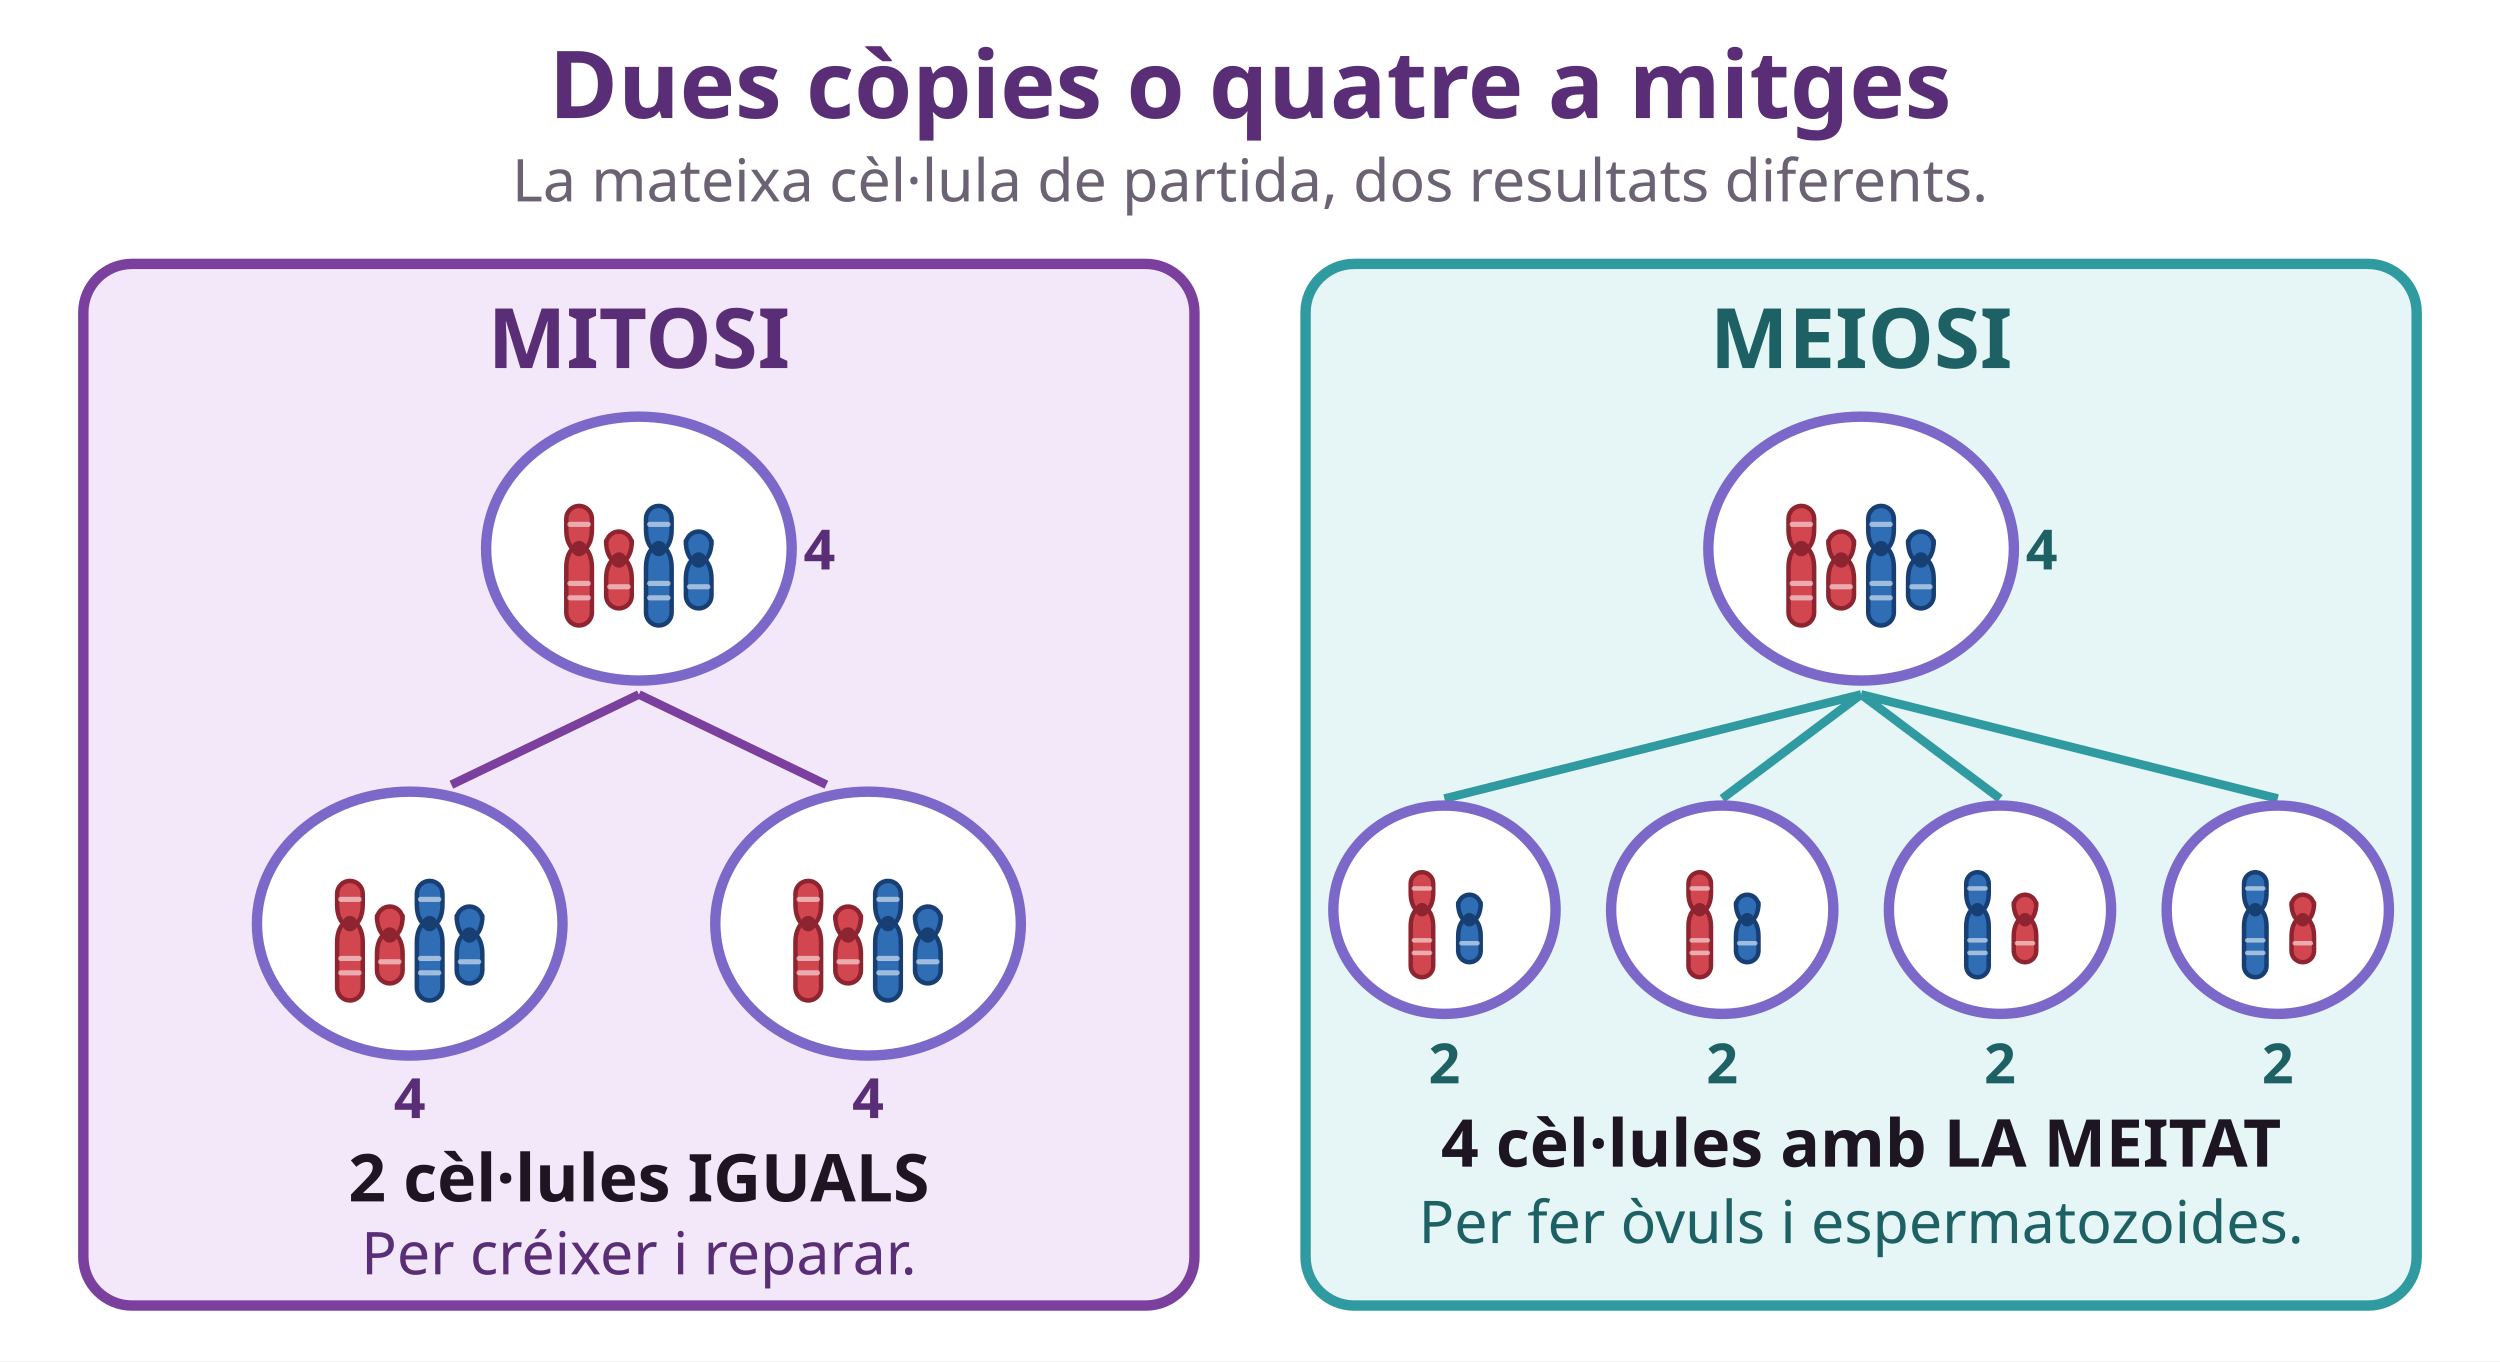
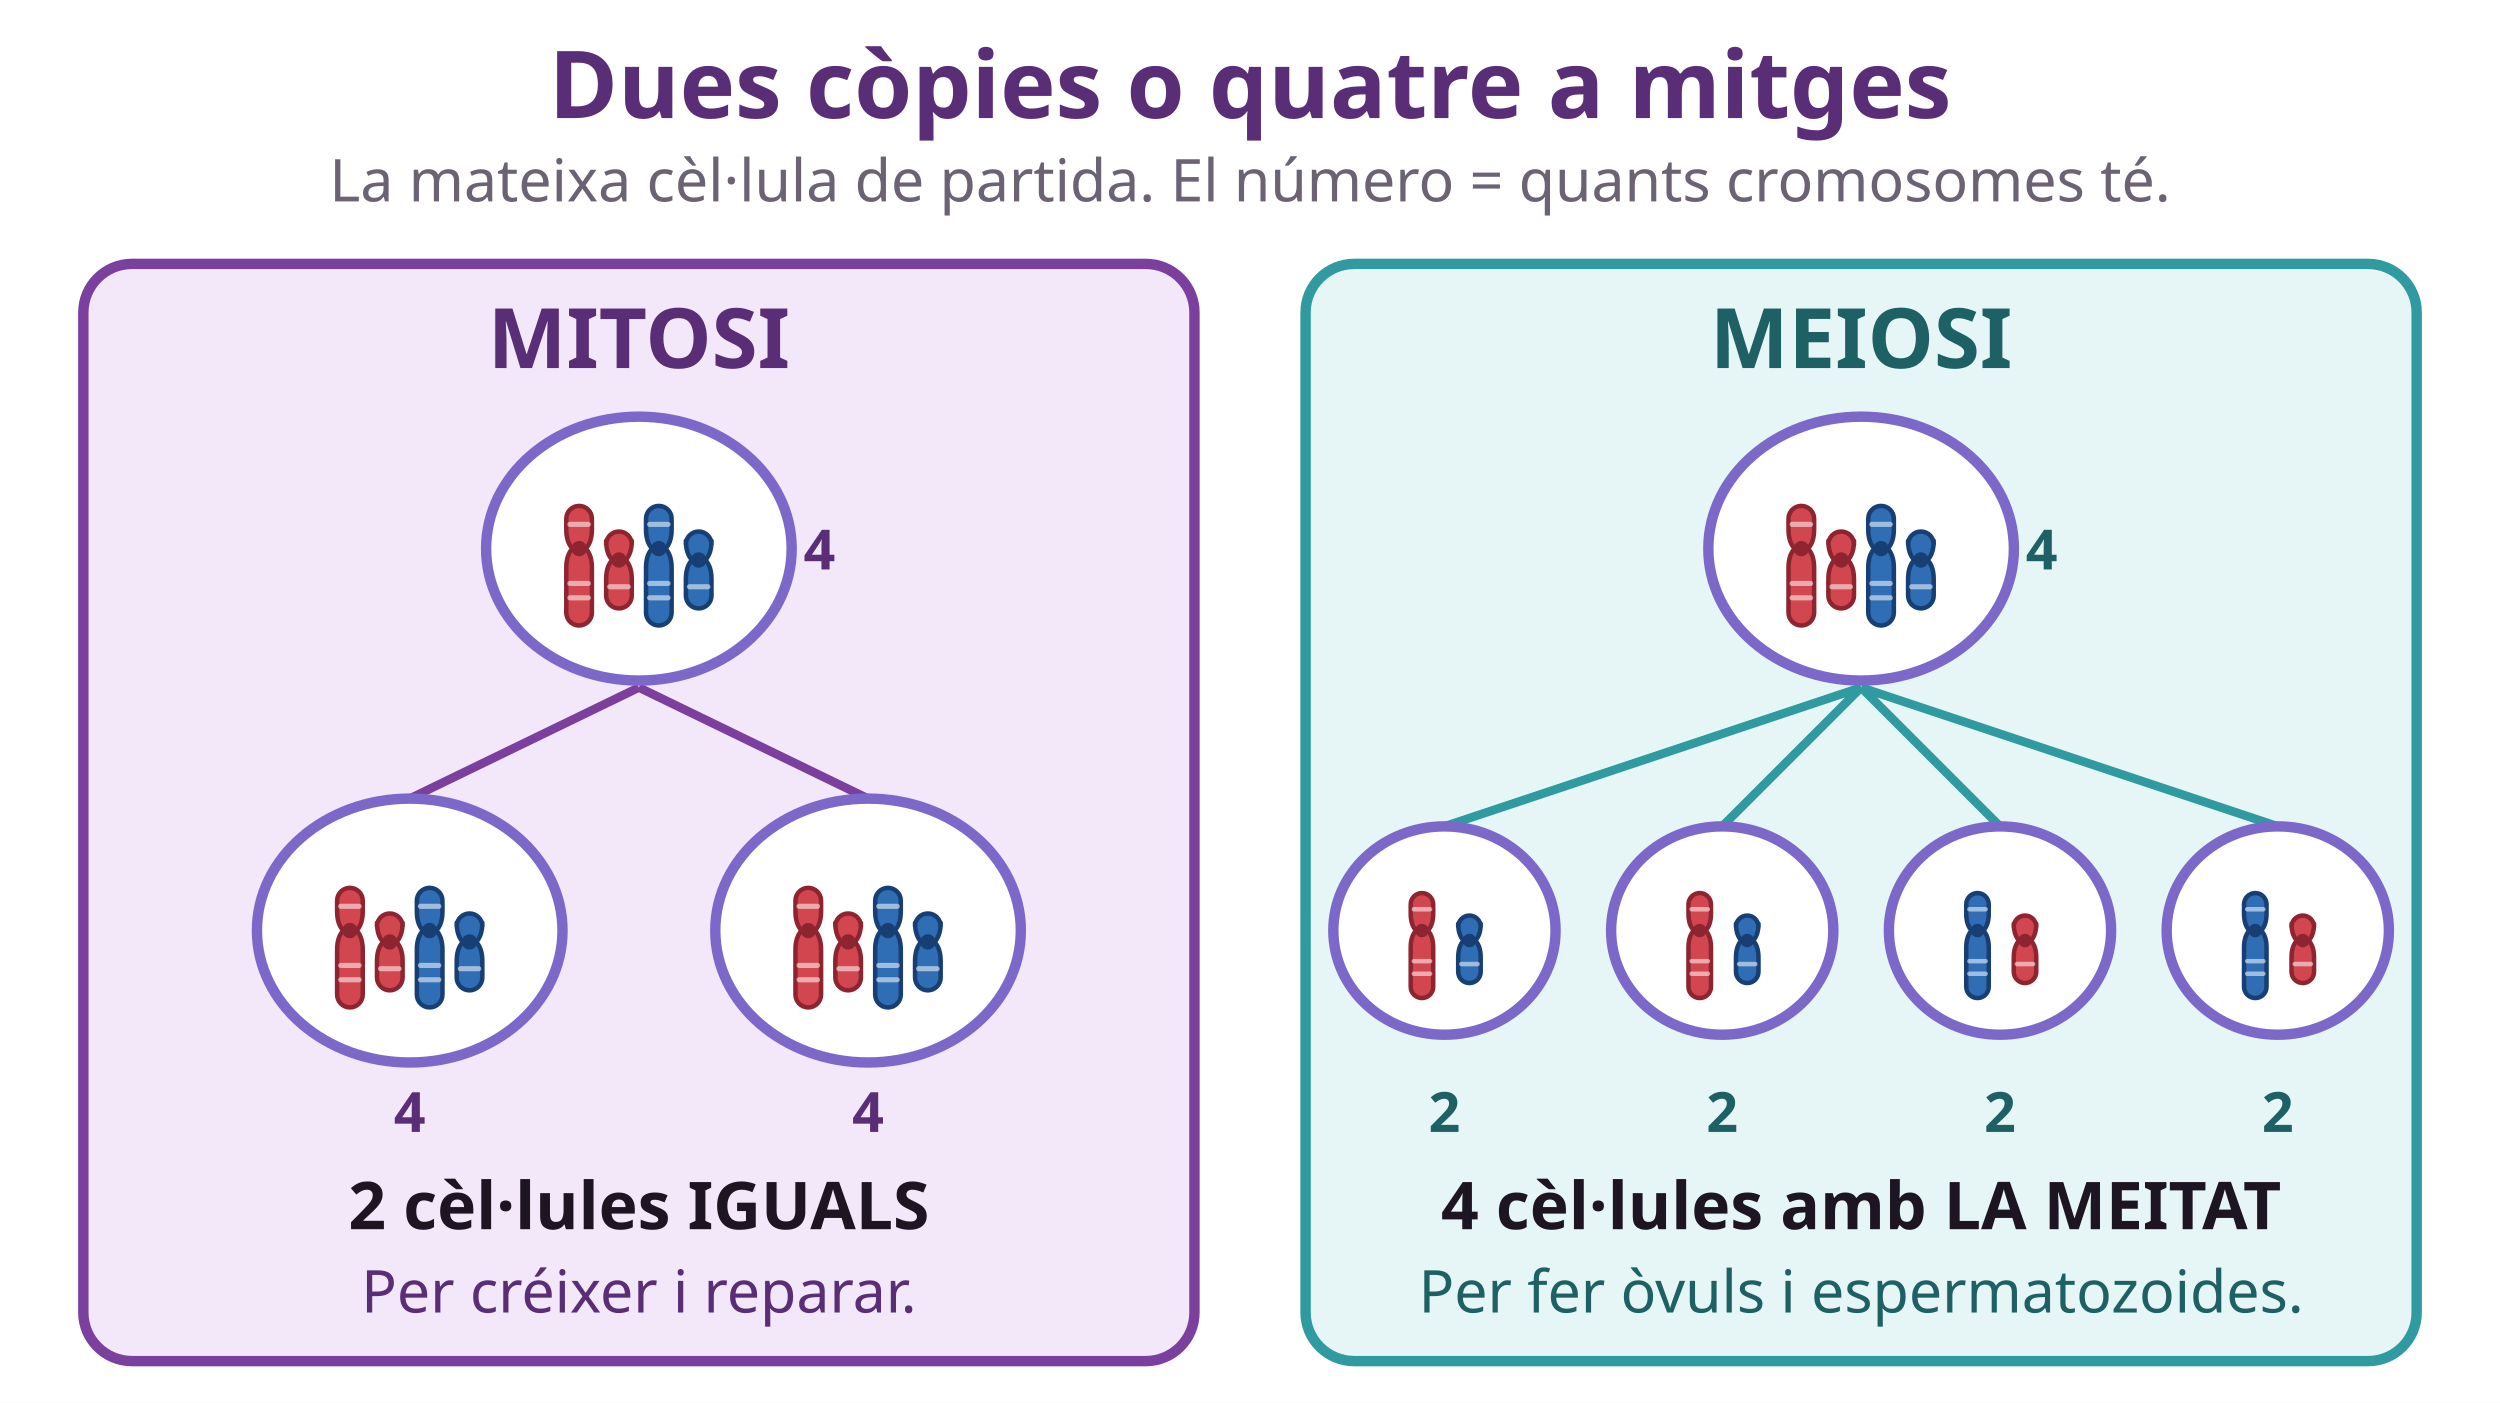
- <svg xmlns="http://www.w3.org/2000/svg" viewBox="0 0 720 392" width="720" height="392" role="img" aria-labelledby="t d">
-   <rect width="720" height="392" fill="#fff" />
+ <svg xmlns="http://www.w3.org/2000/svg" viewBox="0 0 720 404" width="720" height="404" role="img" aria-labelledby="t d">
+   <rect width="720" height="404" fill="#fff" />
  <text x="360" y="34" text-anchor="middle" font-family="'Fira Sans Condensed','Fira Sans',sans-serif" font-size="27" font-weight="700" fill="#5A2E77">Dues còpies o quatre a mitges</text>
-   <text x="360" y="58" text-anchor="middle" font-family="'Fira Sans Condensed','Fira Sans',sans-serif" font-size="17" font-weight="400" fill="#6b6274">La mateixa cèl·lula de partida, dos resultats diferents.</text>
-   <rect x="24" y="76" width="320" height="300" rx="14" fill="#f3e8fa" stroke="#7B3F9E" stroke-width="3" />
+   <text x="360" y="58" text-anchor="middle" font-family="'Fira Sans Condensed','Fira Sans',sans-serif" font-size="17" font-weight="400" fill="#6b6274">La mateixa cèl·lula de partida. El número = quants cromosomes té.</text>
+   <rect x="24" y="76" width="320" height="316" rx="14" fill="#f3e8fa" stroke="#7B3F9E" stroke-width="3" />
  <text x="184" y="106" text-anchor="middle" font-family="'Fira Sans Condensed','Fira Sans',sans-serif" font-size="24" font-weight="700" fill="#5A2E77">MITOSI</text>
+   <path d="M184,198 L118,230 M184,198 L250,230" stroke="#7B3F9E" stroke-width="2.5" fill="none" />
  <ellipse cx="184" cy="158" rx="44" ry="38" fill="#fff" stroke="#7B68C8" stroke-width="3" />
  <g transform="translate(166.78,158) rotate(0)">
    <g transform="rotate(0)">
      <path d="M-1.919,0 Q-3.69,-1.845 -3.69,-5.535 L-3.69,-8.61 A3.69,3.69 0 0 1 3.69,-8.61 L3.69,-5.535 Q3.69,-1.845 1.919,0 Z" fill="#D2474F" stroke="#8E2430" stroke-width="1.3" stroke-linejoin="round" />
      <line x1="-2.657" y1="-6.986" x2="2.657" y2="-6.986" stroke="#fff" stroke-opacity=".55" stroke-width="1.476" stroke-linecap="round" />
    </g>
    <g transform="rotate(180)">
      <path d="M-1.919,0 Q-3.69,-1.845 -3.69,-5.535 L-3.69,-18.45 A3.69,3.69 0 0 1 3.69,-18.45 L3.69,-5.535 Q3.69,-1.845 1.919,0 Z" fill="#D2474F" stroke="#8E2430" stroke-width="1.3" stroke-linejoin="round" />
      <line x1="-2.657" y1="-10.037" x2="2.657" y2="-10.037" stroke="#fff" stroke-opacity=".55" stroke-width="1.476" stroke-linecap="round" />
      <line x1="-2.657" y1="-14.17" x2="2.657" y2="-14.17" stroke="#fff" stroke-opacity=".55" stroke-width="1.476" stroke-linecap="round" />
    </g>
    <circle r="2.214" fill="#8E2430" />
  </g>
  <g transform="translate(178.26,161.28) rotate(0)">
    <g transform="rotate(0)">
      <path d="M-1.919,0 Q-3.69,-1.845 -3.69,-5.535 L-3.69,-4.51 A3.69,3.69 0 0 1 3.69,-4.51 L3.69,-5.535 Q3.69,-1.845 1.919,0 Z" fill="#D2474F" stroke="#8E2430" stroke-width="1.3" stroke-linejoin="round" />
    </g>
    <g transform="rotate(180)">
      <path d="M-1.919,0 Q-3.69,-1.845 -3.69,-5.535 L-3.69,-10.25 A3.69,3.69 0 0 1 3.69,-10.25 L3.69,-5.535 Q3.69,-1.845 1.919,0 Z" fill="#D2474F" stroke="#8E2430" stroke-width="1.3" stroke-linejoin="round" />
      <line x1="-2.657" y1="-7.708" x2="2.657" y2="-7.708" stroke="#fff" stroke-opacity=".55" stroke-width="1.476" stroke-linecap="round" />
    </g>
    <circle r="2.214" fill="#8E2430" />
  </g>
  <g transform="translate(189.74,158) rotate(0)">
    <g transform="rotate(0)">
      <path d="M-1.919,0 Q-3.69,-1.845 -3.69,-5.535 L-3.69,-8.61 A3.69,3.69 0 0 1 3.69,-8.61 L3.69,-5.535 Q3.69,-1.845 1.919,0 Z" fill="#2F6DB5" stroke="#173F73" stroke-width="1.3" stroke-linejoin="round" />
      <line x1="-2.657" y1="-6.986" x2="2.657" y2="-6.986" stroke="#fff" stroke-opacity=".55" stroke-width="1.476" stroke-linecap="round" />
    </g>
    <g transform="rotate(180)">
      <path d="M-1.919,0 Q-3.69,-1.845 -3.69,-5.535 L-3.69,-18.45 A3.69,3.69 0 0 1 3.69,-18.45 L3.69,-5.535 Q3.69,-1.845 1.919,0 Z" fill="#2F6DB5" stroke="#173F73" stroke-width="1.3" stroke-linejoin="round" />
      <line x1="-2.657" y1="-10.037" x2="2.657" y2="-10.037" stroke="#fff" stroke-opacity=".55" stroke-width="1.476" stroke-linecap="round" />
      <line x1="-2.657" y1="-14.17" x2="2.657" y2="-14.17" stroke="#fff" stroke-opacity=".55" stroke-width="1.476" stroke-linecap="round" />
    </g>
    <circle r="2.214" fill="#173F73" />
  </g>
  <g transform="translate(201.22,161.28) rotate(0)">
    <g transform="rotate(0)">
      <path d="M-1.919,0 Q-3.69,-1.845 -3.69,-5.535 L-3.69,-4.51 A3.69,3.69 0 0 1 3.69,-4.51 L3.69,-5.535 Q3.69,-1.845 1.919,0 Z" fill="#2F6DB5" stroke="#173F73" stroke-width="1.3" stroke-linejoin="round" />
    </g>
    <g transform="rotate(180)">
      <path d="M-1.919,0 Q-3.69,-1.845 -3.69,-5.535 L-3.69,-10.25 A3.69,3.69 0 0 1 3.69,-10.25 L3.69,-5.535 Q3.69,-1.845 1.919,0 Z" fill="#2F6DB5" stroke="#173F73" stroke-width="1.3" stroke-linejoin="round" />
      <line x1="-2.657" y1="-7.708" x2="2.657" y2="-7.708" stroke="#fff" stroke-opacity=".55" stroke-width="1.476" stroke-linecap="round" />
    </g>
    <circle r="2.214" fill="#173F73" />
  </g>
  <text x="236" y="164" text-anchor="middle" font-family="'Fira Sans Condensed','Fira Sans',sans-serif" font-size="16" font-weight="700" fill="#5A2E77">4</text>
-   <path d="M184,200 L130,226 M184,200 L238,226" stroke="#7B3F9E" stroke-width="2.5" fill="none" />
-   <ellipse cx="118" cy="266" rx="44" ry="38" fill="#fff" stroke="#7B68C8" stroke-width="3" />
-   <g transform="translate(100.78,266) rotate(0)">
-     <g transform="rotate(0)">
-       <path d="M-1.919,0 Q-3.69,-1.845 -3.69,-5.535 L-3.69,-8.61 A3.69,3.69 0 0 1 3.69,-8.61 L3.69,-5.535 Q3.69,-1.845 1.919,0 Z" fill="#D2474F" stroke="#8E2430" stroke-width="1.3" stroke-linejoin="round" />
-       <line x1="-2.657" y1="-6.986" x2="2.657" y2="-6.986" stroke="#fff" stroke-opacity=".55" stroke-width="1.476" stroke-linecap="round" />
-     </g>
-     <g transform="rotate(180)">
-       <path d="M-1.919,0 Q-3.69,-1.845 -3.69,-5.535 L-3.69,-18.45 A3.69,3.69 0 0 1 3.69,-18.45 L3.69,-5.535 Q3.69,-1.845 1.919,0 Z" fill="#D2474F" stroke="#8E2430" stroke-width="1.3" stroke-linejoin="round" />
-       <line x1="-2.657" y1="-10.037" x2="2.657" y2="-10.037" stroke="#fff" stroke-opacity=".55" stroke-width="1.476" stroke-linecap="round" />
-       <line x1="-2.657" y1="-14.17" x2="2.657" y2="-14.17" stroke="#fff" stroke-opacity=".55" stroke-width="1.476" stroke-linecap="round" />
-     </g>
-     <circle r="2.214" fill="#8E2430" />
-   </g>
-   <g transform="translate(112.26,269.28) rotate(0)">
-     <g transform="rotate(0)">
-       <path d="M-1.919,0 Q-3.69,-1.845 -3.69,-5.535 L-3.69,-4.51 A3.69,3.69 0 0 1 3.69,-4.51 L3.69,-5.535 Q3.69,-1.845 1.919,0 Z" fill="#D2474F" stroke="#8E2430" stroke-width="1.3" stroke-linejoin="round" />
-     </g>
-     <g transform="rotate(180)">
-       <path d="M-1.919,0 Q-3.69,-1.845 -3.69,-5.535 L-3.69,-10.25 A3.69,3.69 0 0 1 3.69,-10.25 L3.69,-5.535 Q3.69,-1.845 1.919,0 Z" fill="#D2474F" stroke="#8E2430" stroke-width="1.3" stroke-linejoin="round" />
-       <line x1="-2.657" y1="-7.708" x2="2.657" y2="-7.708" stroke="#fff" stroke-opacity=".55" stroke-width="1.476" stroke-linecap="round" />
-     </g>
-     <circle r="2.214" fill="#8E2430" />
-   </g>
-   <g transform="translate(123.74,266) rotate(0)">
-     <g transform="rotate(0)">
-       <path d="M-1.919,0 Q-3.69,-1.845 -3.69,-5.535 L-3.69,-8.61 A3.69,3.69 0 0 1 3.69,-8.61 L3.69,-5.535 Q3.69,-1.845 1.919,0 Z" fill="#2F6DB5" stroke="#173F73" stroke-width="1.3" stroke-linejoin="round" />
-       <line x1="-2.657" y1="-6.986" x2="2.657" y2="-6.986" stroke="#fff" stroke-opacity=".55" stroke-width="1.476" stroke-linecap="round" />
-     </g>
-     <g transform="rotate(180)">
-       <path d="M-1.919,0 Q-3.69,-1.845 -3.69,-5.535 L-3.69,-18.45 A3.69,3.69 0 0 1 3.69,-18.45 L3.69,-5.535 Q3.69,-1.845 1.919,0 Z" fill="#2F6DB5" stroke="#173F73" stroke-width="1.3" stroke-linejoin="round" />
-       <line x1="-2.657" y1="-10.037" x2="2.657" y2="-10.037" stroke="#fff" stroke-opacity=".55" stroke-width="1.476" stroke-linecap="round" />
-       <line x1="-2.657" y1="-14.17" x2="2.657" y2="-14.17" stroke="#fff" stroke-opacity=".55" stroke-width="1.476" stroke-linecap="round" />
-     </g>
-     <circle r="2.214" fill="#173F73" />
-   </g>
-   <g transform="translate(135.22,269.28) rotate(0)">
-     <g transform="rotate(0)">
-       <path d="M-1.919,0 Q-3.69,-1.845 -3.69,-5.535 L-3.69,-4.51 A3.69,3.69 0 0 1 3.69,-4.51 L3.69,-5.535 Q3.69,-1.845 1.919,0 Z" fill="#2F6DB5" stroke="#173F73" stroke-width="1.3" stroke-linejoin="round" />
-     </g>
-     <g transform="rotate(180)">
-       <path d="M-1.919,0 Q-3.69,-1.845 -3.69,-5.535 L-3.69,-10.25 A3.69,3.69 0 0 1 3.69,-10.25 L3.69,-5.535 Q3.69,-1.845 1.919,0 Z" fill="#2F6DB5" stroke="#173F73" stroke-width="1.3" stroke-linejoin="round" />
-       <line x1="-2.657" y1="-7.708" x2="2.657" y2="-7.708" stroke="#fff" stroke-opacity=".55" stroke-width="1.476" stroke-linecap="round" />
-     </g>
-     <circle r="2.214" fill="#173F73" />
-   </g>
-   <text x="118" y="322" text-anchor="middle" font-family="'Fira Sans Condensed','Fira Sans',sans-serif" font-size="16" font-weight="700" fill="#5A2E77">4</text>
-   <ellipse cx="250" cy="266" rx="44" ry="38" fill="#fff" stroke="#7B68C8" stroke-width="3" />
-   <g transform="translate(232.78,266) rotate(0)">
-     <g transform="rotate(0)">
-       <path d="M-1.919,0 Q-3.69,-1.845 -3.69,-5.535 L-3.69,-8.61 A3.69,3.69 0 0 1 3.69,-8.61 L3.69,-5.535 Q3.69,-1.845 1.919,0 Z" fill="#D2474F" stroke="#8E2430" stroke-width="1.3" stroke-linejoin="round" />
-       <line x1="-2.657" y1="-6.986" x2="2.657" y2="-6.986" stroke="#fff" stroke-opacity=".55" stroke-width="1.476" stroke-linecap="round" />
-     </g>
-     <g transform="rotate(180)">
-       <path d="M-1.919,0 Q-3.69,-1.845 -3.69,-5.535 L-3.69,-18.45 A3.69,3.69 0 0 1 3.69,-18.45 L3.69,-5.535 Q3.69,-1.845 1.919,0 Z" fill="#D2474F" stroke="#8E2430" stroke-width="1.3" stroke-linejoin="round" />
-       <line x1="-2.657" y1="-10.037" x2="2.657" y2="-10.037" stroke="#fff" stroke-opacity=".55" stroke-width="1.476" stroke-linecap="round" />
-       <line x1="-2.657" y1="-14.17" x2="2.657" y2="-14.17" stroke="#fff" stroke-opacity=".55" stroke-width="1.476" stroke-linecap="round" />
-     </g>
-     <circle r="2.214" fill="#8E2430" />
-   </g>
-   <g transform="translate(244.26,269.28) rotate(0)">
-     <g transform="rotate(0)">
-       <path d="M-1.919,0 Q-3.69,-1.845 -3.69,-5.535 L-3.69,-4.51 A3.69,3.69 0 0 1 3.69,-4.51 L3.69,-5.535 Q3.69,-1.845 1.919,0 Z" fill="#D2474F" stroke="#8E2430" stroke-width="1.3" stroke-linejoin="round" />
-     </g>
-     <g transform="rotate(180)">
-       <path d="M-1.919,0 Q-3.69,-1.845 -3.69,-5.535 L-3.69,-10.25 A3.69,3.69 0 0 1 3.69,-10.25 L3.69,-5.535 Q3.69,-1.845 1.919,0 Z" fill="#D2474F" stroke="#8E2430" stroke-width="1.3" stroke-linejoin="round" />
-       <line x1="-2.657" y1="-7.708" x2="2.657" y2="-7.708" stroke="#fff" stroke-opacity=".55" stroke-width="1.476" stroke-linecap="round" />
-     </g>
-     <circle r="2.214" fill="#8E2430" />
-   </g>
-   <g transform="translate(255.74,266) rotate(0)">
-     <g transform="rotate(0)">
-       <path d="M-1.919,0 Q-3.69,-1.845 -3.69,-5.535 L-3.69,-8.61 A3.69,3.69 0 0 1 3.69,-8.61 L3.69,-5.535 Q3.69,-1.845 1.919,0 Z" fill="#2F6DB5" stroke="#173F73" stroke-width="1.3" stroke-linejoin="round" />
-       <line x1="-2.657" y1="-6.986" x2="2.657" y2="-6.986" stroke="#fff" stroke-opacity=".55" stroke-width="1.476" stroke-linecap="round" />
-     </g>
-     <g transform="rotate(180)">
-       <path d="M-1.919,0 Q-3.69,-1.845 -3.69,-5.535 L-3.69,-18.45 A3.69,3.69 0 0 1 3.69,-18.45 L3.69,-5.535 Q3.69,-1.845 1.919,0 Z" fill="#2F6DB5" stroke="#173F73" stroke-width="1.3" stroke-linejoin="round" />
-       <line x1="-2.657" y1="-10.037" x2="2.657" y2="-10.037" stroke="#fff" stroke-opacity=".55" stroke-width="1.476" stroke-linecap="round" />
-       <line x1="-2.657" y1="-14.17" x2="2.657" y2="-14.17" stroke="#fff" stroke-opacity=".55" stroke-width="1.476" stroke-linecap="round" />
-     </g>
-     <circle r="2.214" fill="#173F73" />
-   </g>
-   <g transform="translate(267.22,269.28) rotate(0)">
-     <g transform="rotate(0)">
-       <path d="M-1.919,0 Q-3.69,-1.845 -3.69,-5.535 L-3.69,-4.51 A3.69,3.69 0 0 1 3.69,-4.51 L3.69,-5.535 Q3.69,-1.845 1.919,0 Z" fill="#2F6DB5" stroke="#173F73" stroke-width="1.3" stroke-linejoin="round" />
-     </g>
-     <g transform="rotate(180)">
-       <path d="M-1.919,0 Q-3.69,-1.845 -3.69,-5.535 L-3.69,-10.25 A3.69,3.69 0 0 1 3.69,-10.25 L3.69,-5.535 Q3.69,-1.845 1.919,0 Z" fill="#2F6DB5" stroke="#173F73" stroke-width="1.3" stroke-linejoin="round" />
-       <line x1="-2.657" y1="-7.708" x2="2.657" y2="-7.708" stroke="#fff" stroke-opacity=".55" stroke-width="1.476" stroke-linecap="round" />
-     </g>
-     <circle r="2.214" fill="#173F73" />
-   </g>
-   <text x="250" y="322" text-anchor="middle" font-family="'Fira Sans Condensed','Fira Sans',sans-serif" font-size="16" font-weight="700" fill="#5A2E77">4</text>
-   <text x="184" y="346" text-anchor="middle" font-family="'Fira Sans Condensed','Fira Sans',sans-serif" font-size="19" font-weight="700" fill="#1d1622">2 cèl·lules IGUALS</text>
-   <text x="184" y="367" text-anchor="middle" font-family="'Fira Sans Condensed','Fira Sans',sans-serif" font-size="17" font-weight="400" fill="#5A2E77">Per créixer i reparar.</text>
-   <rect x="376" y="76" width="320" height="300" rx="14" fill="#e6f5f5" stroke="#2f9aa0" stroke-width="3" />
+   <ellipse cx="118" cy="268" rx="44" ry="38" fill="#fff" stroke="#7B68C8" stroke-width="3" />
+   <g transform="translate(100.78,268) rotate(0)">
+     <g transform="rotate(0)">
+       <path d="M-1.919,0 Q-3.69,-1.845 -3.69,-5.535 L-3.69,-8.61 A3.69,3.69 0 0 1 3.69,-8.61 L3.69,-5.535 Q3.69,-1.845 1.919,0 Z" fill="#D2474F" stroke="#8E2430" stroke-width="1.3" stroke-linejoin="round" />
+       <line x1="-2.657" y1="-6.986" x2="2.657" y2="-6.986" stroke="#fff" stroke-opacity=".55" stroke-width="1.476" stroke-linecap="round" />
+     </g>
+     <g transform="rotate(180)">
+       <path d="M-1.919,0 Q-3.69,-1.845 -3.69,-5.535 L-3.69,-18.45 A3.69,3.69 0 0 1 3.69,-18.45 L3.69,-5.535 Q3.69,-1.845 1.919,0 Z" fill="#D2474F" stroke="#8E2430" stroke-width="1.3" stroke-linejoin="round" />
+       <line x1="-2.657" y1="-10.037" x2="2.657" y2="-10.037" stroke="#fff" stroke-opacity=".55" stroke-width="1.476" stroke-linecap="round" />
+       <line x1="-2.657" y1="-14.17" x2="2.657" y2="-14.17" stroke="#fff" stroke-opacity=".55" stroke-width="1.476" stroke-linecap="round" />
+     </g>
+     <circle r="2.214" fill="#8E2430" />
+   </g>
+   <g transform="translate(112.26,271.28) rotate(0)">
+     <g transform="rotate(0)">
+       <path d="M-1.919,0 Q-3.69,-1.845 -3.69,-5.535 L-3.69,-4.51 A3.69,3.69 0 0 1 3.69,-4.51 L3.69,-5.535 Q3.69,-1.845 1.919,0 Z" fill="#D2474F" stroke="#8E2430" stroke-width="1.3" stroke-linejoin="round" />
+     </g>
+     <g transform="rotate(180)">
+       <path d="M-1.919,0 Q-3.69,-1.845 -3.69,-5.535 L-3.69,-10.25 A3.69,3.69 0 0 1 3.69,-10.25 L3.69,-5.535 Q3.69,-1.845 1.919,0 Z" fill="#D2474F" stroke="#8E2430" stroke-width="1.3" stroke-linejoin="round" />
+       <line x1="-2.657" y1="-7.708" x2="2.657" y2="-7.708" stroke="#fff" stroke-opacity=".55" stroke-width="1.476" stroke-linecap="round" />
+     </g>
+     <circle r="2.214" fill="#8E2430" />
+   </g>
+   <g transform="translate(123.74,268) rotate(0)">
+     <g transform="rotate(0)">
+       <path d="M-1.919,0 Q-3.69,-1.845 -3.69,-5.535 L-3.69,-8.61 A3.69,3.69 0 0 1 3.69,-8.61 L3.69,-5.535 Q3.69,-1.845 1.919,0 Z" fill="#2F6DB5" stroke="#173F73" stroke-width="1.3" stroke-linejoin="round" />
+       <line x1="-2.657" y1="-6.986" x2="2.657" y2="-6.986" stroke="#fff" stroke-opacity=".55" stroke-width="1.476" stroke-linecap="round" />
+     </g>
+     <g transform="rotate(180)">
+       <path d="M-1.919,0 Q-3.69,-1.845 -3.69,-5.535 L-3.69,-18.45 A3.69,3.69 0 0 1 3.69,-18.45 L3.69,-5.535 Q3.69,-1.845 1.919,0 Z" fill="#2F6DB5" stroke="#173F73" stroke-width="1.3" stroke-linejoin="round" />
+       <line x1="-2.657" y1="-10.037" x2="2.657" y2="-10.037" stroke="#fff" stroke-opacity=".55" stroke-width="1.476" stroke-linecap="round" />
+       <line x1="-2.657" y1="-14.17" x2="2.657" y2="-14.17" stroke="#fff" stroke-opacity=".55" stroke-width="1.476" stroke-linecap="round" />
+     </g>
+     <circle r="2.214" fill="#173F73" />
+   </g>
+   <g transform="translate(135.22,271.28) rotate(0)">
+     <g transform="rotate(0)">
+       <path d="M-1.919,0 Q-3.69,-1.845 -3.69,-5.535 L-3.69,-4.51 A3.69,3.69 0 0 1 3.69,-4.51 L3.69,-5.535 Q3.69,-1.845 1.919,0 Z" fill="#2F6DB5" stroke="#173F73" stroke-width="1.3" stroke-linejoin="round" />
+     </g>
+     <g transform="rotate(180)">
+       <path d="M-1.919,0 Q-3.69,-1.845 -3.69,-5.535 L-3.69,-10.25 A3.69,3.69 0 0 1 3.69,-10.25 L3.69,-5.535 Q3.69,-1.845 1.919,0 Z" fill="#2F6DB5" stroke="#173F73" stroke-width="1.3" stroke-linejoin="round" />
+       <line x1="-2.657" y1="-7.708" x2="2.657" y2="-7.708" stroke="#fff" stroke-opacity=".55" stroke-width="1.476" stroke-linecap="round" />
+     </g>
+     <circle r="2.214" fill="#173F73" />
+   </g>
+   <text x="118" y="326" text-anchor="middle" font-family="'Fira Sans Condensed','Fira Sans',sans-serif" font-size="16" font-weight="700" fill="#5A2E77">4</text>
+   <ellipse cx="250" cy="268" rx="44" ry="38" fill="#fff" stroke="#7B68C8" stroke-width="3" />
+   <g transform="translate(232.78,268) rotate(0)">
+     <g transform="rotate(0)">
+       <path d="M-1.919,0 Q-3.69,-1.845 -3.69,-5.535 L-3.69,-8.61 A3.69,3.69 0 0 1 3.69,-8.61 L3.69,-5.535 Q3.69,-1.845 1.919,0 Z" fill="#D2474F" stroke="#8E2430" stroke-width="1.3" stroke-linejoin="round" />
+       <line x1="-2.657" y1="-6.986" x2="2.657" y2="-6.986" stroke="#fff" stroke-opacity=".55" stroke-width="1.476" stroke-linecap="round" />
+     </g>
+     <g transform="rotate(180)">
+       <path d="M-1.919,0 Q-3.69,-1.845 -3.69,-5.535 L-3.69,-18.45 A3.69,3.69 0 0 1 3.69,-18.45 L3.69,-5.535 Q3.69,-1.845 1.919,0 Z" fill="#D2474F" stroke="#8E2430" stroke-width="1.3" stroke-linejoin="round" />
+       <line x1="-2.657" y1="-10.037" x2="2.657" y2="-10.037" stroke="#fff" stroke-opacity=".55" stroke-width="1.476" stroke-linecap="round" />
+       <line x1="-2.657" y1="-14.17" x2="2.657" y2="-14.17" stroke="#fff" stroke-opacity=".55" stroke-width="1.476" stroke-linecap="round" />
+     </g>
+     <circle r="2.214" fill="#8E2430" />
+   </g>
+   <g transform="translate(244.26,271.28) rotate(0)">
+     <g transform="rotate(0)">
+       <path d="M-1.919,0 Q-3.69,-1.845 -3.69,-5.535 L-3.69,-4.51 A3.69,3.69 0 0 1 3.69,-4.51 L3.69,-5.535 Q3.69,-1.845 1.919,0 Z" fill="#D2474F" stroke="#8E2430" stroke-width="1.3" stroke-linejoin="round" />
+     </g>
+     <g transform="rotate(180)">
+       <path d="M-1.919,0 Q-3.69,-1.845 -3.69,-5.535 L-3.69,-10.25 A3.69,3.69 0 0 1 3.69,-10.25 L3.69,-5.535 Q3.69,-1.845 1.919,0 Z" fill="#D2474F" stroke="#8E2430" stroke-width="1.3" stroke-linejoin="round" />
+       <line x1="-2.657" y1="-7.708" x2="2.657" y2="-7.708" stroke="#fff" stroke-opacity=".55" stroke-width="1.476" stroke-linecap="round" />
+     </g>
+     <circle r="2.214" fill="#8E2430" />
+   </g>
+   <g transform="translate(255.74,268) rotate(0)">
+     <g transform="rotate(0)">
+       <path d="M-1.919,0 Q-3.69,-1.845 -3.69,-5.535 L-3.69,-8.61 A3.69,3.69 0 0 1 3.69,-8.61 L3.69,-5.535 Q3.69,-1.845 1.919,0 Z" fill="#2F6DB5" stroke="#173F73" stroke-width="1.3" stroke-linejoin="round" />
+       <line x1="-2.657" y1="-6.986" x2="2.657" y2="-6.986" stroke="#fff" stroke-opacity=".55" stroke-width="1.476" stroke-linecap="round" />
+     </g>
+     <g transform="rotate(180)">
+       <path d="M-1.919,0 Q-3.69,-1.845 -3.69,-5.535 L-3.69,-18.45 A3.69,3.69 0 0 1 3.69,-18.45 L3.69,-5.535 Q3.69,-1.845 1.919,0 Z" fill="#2F6DB5" stroke="#173F73" stroke-width="1.3" stroke-linejoin="round" />
+       <line x1="-2.657" y1="-10.037" x2="2.657" y2="-10.037" stroke="#fff" stroke-opacity=".55" stroke-width="1.476" stroke-linecap="round" />
+       <line x1="-2.657" y1="-14.17" x2="2.657" y2="-14.17" stroke="#fff" stroke-opacity=".55" stroke-width="1.476" stroke-linecap="round" />
+     </g>
+     <circle r="2.214" fill="#173F73" />
+   </g>
+   <g transform="translate(267.22,271.28) rotate(0)">
+     <g transform="rotate(0)">
+       <path d="M-1.919,0 Q-3.69,-1.845 -3.69,-5.535 L-3.69,-4.51 A3.69,3.69 0 0 1 3.69,-4.51 L3.69,-5.535 Q3.69,-1.845 1.919,0 Z" fill="#2F6DB5" stroke="#173F73" stroke-width="1.3" stroke-linejoin="round" />
+     </g>
+     <g transform="rotate(180)">
+       <path d="M-1.919,0 Q-3.69,-1.845 -3.69,-5.535 L-3.69,-10.25 A3.69,3.69 0 0 1 3.69,-10.25 L3.69,-5.535 Q3.69,-1.845 1.919,0 Z" fill="#2F6DB5" stroke="#173F73" stroke-width="1.3" stroke-linejoin="round" />
+       <line x1="-2.657" y1="-7.708" x2="2.657" y2="-7.708" stroke="#fff" stroke-opacity=".55" stroke-width="1.476" stroke-linecap="round" />
+     </g>
+     <circle r="2.214" fill="#173F73" />
+   </g>
+   <text x="250" y="326" text-anchor="middle" font-family="'Fira Sans Condensed','Fira Sans',sans-serif" font-size="16" font-weight="700" fill="#5A2E77">4</text>
+   <text x="184" y="354" text-anchor="middle" font-family="'Fira Sans Condensed','Fira Sans',sans-serif" font-size="19" font-weight="700" fill="#1d1622">2 cèl·lules IGUALS</text>
+   <text x="184" y="378" text-anchor="middle" font-family="'Fira Sans Condensed','Fira Sans',sans-serif" font-size="17" font-weight="400" fill="#5A2E77">Per créixer i reparar.</text>
+   <rect x="376" y="76" width="320" height="316" rx="14" fill="#e6f5f5" stroke="#2f9aa0" stroke-width="3" />
  <text x="536" y="106" text-anchor="middle" font-family="'Fira Sans Condensed','Fira Sans',sans-serif" font-size="24" font-weight="700" fill="#1d6165">MEIOSI</text>
+   <path d="M536,198 L416,238 M536,198 L496,238 M536,198 L576,238 M536,198 L656,238" stroke="#2f9aa0" stroke-width="2.5" fill="none" />
  <ellipse cx="536" cy="158" rx="44" ry="38" fill="#fff" stroke="#7B68C8" stroke-width="3" />
  <g transform="translate(518.78,158) rotate(0)">
    <g transform="rotate(0)">
      <path d="M-1.919,0 Q-3.69,-1.845 -3.69,-5.535 L-3.69,-8.61 A3.69,3.69 0 0 1 3.69,-8.61 L3.69,-5.535 Q3.69,-1.845 1.919,0 Z" fill="#D2474F" stroke="#8E2430" stroke-width="1.3" stroke-linejoin="round" />
      <line x1="-2.657" y1="-6.986" x2="2.657" y2="-6.986" stroke="#fff" stroke-opacity=".55" stroke-width="1.476" stroke-linecap="round" />
    </g>
    <g transform="rotate(180)">
      <path d="M-1.919,0 Q-3.69,-1.845 -3.69,-5.535 L-3.69,-18.45 A3.69,3.69 0 0 1 3.69,-18.45 L3.69,-5.535 Q3.69,-1.845 1.919,0 Z" fill="#D2474F" stroke="#8E2430" stroke-width="1.3" stroke-linejoin="round" />
      <line x1="-2.657" y1="-10.037" x2="2.657" y2="-10.037" stroke="#fff" stroke-opacity=".55" stroke-width="1.476" stroke-linecap="round" />
      <line x1="-2.657" y1="-14.17" x2="2.657" y2="-14.17" stroke="#fff" stroke-opacity=".55" stroke-width="1.476" stroke-linecap="round" />
    </g>
    <circle r="2.214" fill="#8E2430" />
  </g>
  <g transform="translate(530.26,161.28) rotate(0)">
    <g transform="rotate(0)">
      <path d="M-1.919,0 Q-3.69,-1.845 -3.69,-5.535 L-3.69,-4.51 A3.69,3.69 0 0 1 3.69,-4.51 L3.69,-5.535 Q3.69,-1.845 1.919,0 Z" fill="#D2474F" stroke="#8E2430" stroke-width="1.3" stroke-linejoin="round" />
    </g>
    <g transform="rotate(180)">
      <path d="M-1.919,0 Q-3.69,-1.845 -3.69,-5.535 L-3.69,-10.25 A3.69,3.69 0 0 1 3.69,-10.25 L3.69,-5.535 Q3.69,-1.845 1.919,0 Z" fill="#D2474F" stroke="#8E2430" stroke-width="1.3" stroke-linejoin="round" />
      <line x1="-2.657" y1="-7.708" x2="2.657" y2="-7.708" stroke="#fff" stroke-opacity=".55" stroke-width="1.476" stroke-linecap="round" />
    </g>
    <circle r="2.214" fill="#8E2430" />
  </g>
  <g transform="translate(541.74,158) rotate(0)">
    <g transform="rotate(0)">
      <path d="M-1.919,0 Q-3.69,-1.845 -3.69,-5.535 L-3.69,-8.61 A3.69,3.69 0 0 1 3.69,-8.61 L3.69,-5.535 Q3.69,-1.845 1.919,0 Z" fill="#2F6DB5" stroke="#173F73" stroke-width="1.3" stroke-linejoin="round" />
      <line x1="-2.657" y1="-6.986" x2="2.657" y2="-6.986" stroke="#fff" stroke-opacity=".55" stroke-width="1.476" stroke-linecap="round" />
    </g>
    <g transform="rotate(180)">
      <path d="M-1.919,0 Q-3.69,-1.845 -3.69,-5.535 L-3.69,-18.45 A3.69,3.69 0 0 1 3.69,-18.45 L3.69,-5.535 Q3.69,-1.845 1.919,0 Z" fill="#2F6DB5" stroke="#173F73" stroke-width="1.3" stroke-linejoin="round" />
      <line x1="-2.657" y1="-10.037" x2="2.657" y2="-10.037" stroke="#fff" stroke-opacity=".55" stroke-width="1.476" stroke-linecap="round" />
      <line x1="-2.657" y1="-14.17" x2="2.657" y2="-14.17" stroke="#fff" stroke-opacity=".55" stroke-width="1.476" stroke-linecap="round" />
    </g>
    <circle r="2.214" fill="#173F73" />
  </g>
  <g transform="translate(553.22,161.28) rotate(0)">
    <g transform="rotate(0)">
      <path d="M-1.919,0 Q-3.69,-1.845 -3.69,-5.535 L-3.69,-4.51 A3.69,3.69 0 0 1 3.69,-4.51 L3.69,-5.535 Q3.69,-1.845 1.919,0 Z" fill="#2F6DB5" stroke="#173F73" stroke-width="1.3" stroke-linejoin="round" />
    </g>
    <g transform="rotate(180)">
      <path d="M-1.919,0 Q-3.69,-1.845 -3.69,-5.535 L-3.69,-10.25 A3.69,3.69 0 0 1 3.69,-10.25 L3.69,-5.535 Q3.69,-1.845 1.919,0 Z" fill="#2F6DB5" stroke="#173F73" stroke-width="1.3" stroke-linejoin="round" />
      <line x1="-2.657" y1="-7.708" x2="2.657" y2="-7.708" stroke="#fff" stroke-opacity=".55" stroke-width="1.476" stroke-linecap="round" />
    </g>
    <circle r="2.214" fill="#173F73" />
  </g>
  <text x="588" y="164" text-anchor="middle" font-family="'Fira Sans Condensed','Fira Sans',sans-serif" font-size="16" font-weight="700" fill="#1d6165">4</text>
-   <path d="M536,200 L416,230 M536,200 L496,230 M536,200 L576,230 M536,200 L656,230" stroke="#2f9aa0" stroke-width="2.5" fill="none" />
-   <ellipse cx="416" cy="262" rx="32" ry="30" fill="#fff" stroke="#7B68C8" stroke-width="3" />
-   <g transform="translate(409.52,262) rotate(0)">
+   <ellipse cx="416" cy="268" rx="32" ry="30" fill="#fff" stroke="#7B68C8" stroke-width="3" />
+   <g transform="translate(409.52,268) rotate(0)">
    <g transform="rotate(0)">
      <path d="M-1.685,0 Q-3.24,-1.62 -3.24,-4.86 L-3.24,-7.56 A3.24,3.24 0 0 1 3.24,-7.56 L3.24,-4.86 Q3.24,-1.62 1.685,0 Z" fill="#D2474F" stroke="#8E2430" stroke-width="1.3" stroke-linejoin="round" />
      <line x1="-2.333" y1="-6.134" x2="2.333" y2="-6.134" stroke="#fff" stroke-opacity=".55" stroke-width="1.296" stroke-linecap="round" />
    </g>
    <g transform="rotate(180)">
      <path d="M-1.685,0 Q-3.24,-1.62 -3.24,-4.86 L-3.24,-16.2 A3.24,3.24 0 0 1 3.24,-16.2 L3.24,-4.86 Q3.24,-1.62 1.685,0 Z" fill="#D2474F" stroke="#8E2430" stroke-width="1.3" stroke-linejoin="round" />
      <line x1="-2.333" y1="-8.813" x2="2.333" y2="-8.813" stroke="#fff" stroke-opacity=".55" stroke-width="1.296" stroke-linecap="round" />
      <line x1="-2.333" y1="-12.442" x2="2.333" y2="-12.442" stroke="#fff" stroke-opacity=".55" stroke-width="1.296" stroke-linecap="round" />
    </g>
    <circle r="1.944" fill="#8E2430" />
  </g>
-   <g transform="translate(423.2,264.88) rotate(0)">
+   <g transform="translate(423.2,270.88) rotate(0)">
    <g transform="rotate(0)">
      <path d="M-1.685,0 Q-3.24,-1.62 -3.24,-4.86 L-3.24,-3.96 A3.24,3.24 0 0 1 3.24,-3.96 L3.24,-4.86 Q3.24,-1.62 1.685,0 Z" fill="#2F6DB5" stroke="#173F73" stroke-width="1.3" stroke-linejoin="round" />
    </g>
    <g transform="rotate(180)">
      <path d="M-1.685,0 Q-3.24,-1.62 -3.24,-4.86 L-3.24,-9 A3.24,3.24 0 0 1 3.24,-9 L3.24,-4.86 Q3.24,-1.62 1.685,0 Z" fill="#2F6DB5" stroke="#173F73" stroke-width="1.3" stroke-linejoin="round" />
      <line x1="-2.333" y1="-6.768" x2="2.333" y2="-6.768" stroke="#fff" stroke-opacity=".55" stroke-width="1.296" stroke-linecap="round" />
    </g>
    <circle r="1.944" fill="#173F73" />
  </g>
-   <text x="416" y="312" text-anchor="middle" font-family="'Fira Sans Condensed','Fira Sans',sans-serif" font-size="16" font-weight="700" fill="#1d6165">2</text>
-   <ellipse cx="496" cy="262" rx="32" ry="30" fill="#fff" stroke="#7B68C8" stroke-width="3" />
-   <g transform="translate(489.52,262) rotate(0)">
+   <text x="416" y="326" text-anchor="middle" font-family="'Fira Sans Condensed','Fira Sans',sans-serif" font-size="16" font-weight="700" fill="#1d6165">2</text>
+   <ellipse cx="496" cy="268" rx="32" ry="30" fill="#fff" stroke="#7B68C8" stroke-width="3" />
+   <g transform="translate(489.52,268) rotate(0)">
    <g transform="rotate(0)">
      <path d="M-1.685,0 Q-3.24,-1.62 -3.24,-4.86 L-3.24,-7.56 A3.24,3.24 0 0 1 3.24,-7.56 L3.24,-4.86 Q3.24,-1.62 1.685,0 Z" fill="#D2474F" stroke="#8E2430" stroke-width="1.3" stroke-linejoin="round" />
      <line x1="-2.333" y1="-6.134" x2="2.333" y2="-6.134" stroke="#fff" stroke-opacity=".55" stroke-width="1.296" stroke-linecap="round" />
    </g>
    <g transform="rotate(180)">
      <path d="M-1.685,0 Q-3.24,-1.62 -3.24,-4.86 L-3.24,-16.2 A3.24,3.24 0 0 1 3.24,-16.2 L3.24,-4.86 Q3.24,-1.62 1.685,0 Z" fill="#D2474F" stroke="#8E2430" stroke-width="1.3" stroke-linejoin="round" />
      <line x1="-2.333" y1="-8.813" x2="2.333" y2="-8.813" stroke="#fff" stroke-opacity=".55" stroke-width="1.296" stroke-linecap="round" />
      <line x1="-2.333" y1="-12.442" x2="2.333" y2="-12.442" stroke="#fff" stroke-opacity=".55" stroke-width="1.296" stroke-linecap="round" />
    </g>
    <circle r="1.944" fill="#8E2430" />
  </g>
-   <g transform="translate(503.2,264.88) rotate(0)">
+   <g transform="translate(503.2,270.88) rotate(0)">
    <g transform="rotate(0)">
      <path d="M-1.685,0 Q-3.24,-1.62 -3.24,-4.86 L-3.24,-3.96 A3.24,3.24 0 0 1 3.24,-3.96 L3.24,-4.86 Q3.24,-1.62 1.685,0 Z" fill="#2F6DB5" stroke="#173F73" stroke-width="1.3" stroke-linejoin="round" />
    </g>
    <g transform="rotate(180)">
      <path d="M-1.685,0 Q-3.24,-1.62 -3.24,-4.86 L-3.24,-9 A3.24,3.24 0 0 1 3.24,-9 L3.24,-4.86 Q3.24,-1.62 1.685,0 Z" fill="#2F6DB5" stroke="#173F73" stroke-width="1.3" stroke-linejoin="round" />
      <line x1="-2.333" y1="-6.768" x2="2.333" y2="-6.768" stroke="#fff" stroke-opacity=".55" stroke-width="1.296" stroke-linecap="round" />
    </g>
    <circle r="1.944" fill="#173F73" />
  </g>
-   <text x="496" y="312" text-anchor="middle" font-family="'Fira Sans Condensed','Fira Sans',sans-serif" font-size="16" font-weight="700" fill="#1d6165">2</text>
-   <ellipse cx="576" cy="262" rx="32" ry="30" fill="#fff" stroke="#7B68C8" stroke-width="3" />
-   <g transform="translate(569.52,262) rotate(0)">
+   <text x="496" y="326" text-anchor="middle" font-family="'Fira Sans Condensed','Fira Sans',sans-serif" font-size="16" font-weight="700" fill="#1d6165">2</text>
+   <ellipse cx="576" cy="268" rx="32" ry="30" fill="#fff" stroke="#7B68C8" stroke-width="3" />
+   <g transform="translate(569.52,268) rotate(0)">
    <g transform="rotate(0)">
      <path d="M-1.685,0 Q-3.24,-1.62 -3.24,-4.86 L-3.24,-7.56 A3.24,3.24 0 0 1 3.24,-7.56 L3.24,-4.86 Q3.24,-1.62 1.685,0 Z" fill="#2F6DB5" stroke="#173F73" stroke-width="1.3" stroke-linejoin="round" />
      <line x1="-2.333" y1="-6.134" x2="2.333" y2="-6.134" stroke="#fff" stroke-opacity=".55" stroke-width="1.296" stroke-linecap="round" />
    </g>
    <g transform="rotate(180)">
      <path d="M-1.685,0 Q-3.24,-1.62 -3.24,-4.86 L-3.24,-16.2 A3.24,3.24 0 0 1 3.24,-16.2 L3.24,-4.86 Q3.24,-1.62 1.685,0 Z" fill="#2F6DB5" stroke="#173F73" stroke-width="1.3" stroke-linejoin="round" />
      <line x1="-2.333" y1="-8.813" x2="2.333" y2="-8.813" stroke="#fff" stroke-opacity=".55" stroke-width="1.296" stroke-linecap="round" />
      <line x1="-2.333" y1="-12.442" x2="2.333" y2="-12.442" stroke="#fff" stroke-opacity=".55" stroke-width="1.296" stroke-linecap="round" />
    </g>
    <circle r="1.944" fill="#173F73" />
  </g>
-   <g transform="translate(583.2,264.88) rotate(0)">
+   <g transform="translate(583.2,270.88) rotate(0)">
    <g transform="rotate(0)">
      <path d="M-1.685,0 Q-3.24,-1.62 -3.24,-4.86 L-3.24,-3.96 A3.24,3.24 0 0 1 3.24,-3.96 L3.24,-4.86 Q3.24,-1.62 1.685,0 Z" fill="#D2474F" stroke="#8E2430" stroke-width="1.3" stroke-linejoin="round" />
    </g>
    <g transform="rotate(180)">
      <path d="M-1.685,0 Q-3.24,-1.62 -3.24,-4.86 L-3.24,-9 A3.24,3.24 0 0 1 3.24,-9 L3.24,-4.86 Q3.24,-1.62 1.685,0 Z" fill="#D2474F" stroke="#8E2430" stroke-width="1.3" stroke-linejoin="round" />
      <line x1="-2.333" y1="-6.768" x2="2.333" y2="-6.768" stroke="#fff" stroke-opacity=".55" stroke-width="1.296" stroke-linecap="round" />
    </g>
    <circle r="1.944" fill="#8E2430" />
  </g>
-   <text x="576" y="312" text-anchor="middle" font-family="'Fira Sans Condensed','Fira Sans',sans-serif" font-size="16" font-weight="700" fill="#1d6165">2</text>
-   <ellipse cx="656" cy="262" rx="32" ry="30" fill="#fff" stroke="#7B68C8" stroke-width="3" />
-   <g transform="translate(649.52,262) rotate(0)">
+   <text x="576" y="326" text-anchor="middle" font-family="'Fira Sans Condensed','Fira Sans',sans-serif" font-size="16" font-weight="700" fill="#1d6165">2</text>
+   <ellipse cx="656" cy="268" rx="32" ry="30" fill="#fff" stroke="#7B68C8" stroke-width="3" />
+   <g transform="translate(649.52,268) rotate(0)">
    <g transform="rotate(0)">
      <path d="M-1.685,0 Q-3.24,-1.62 -3.24,-4.86 L-3.24,-7.56 A3.24,3.24 0 0 1 3.24,-7.56 L3.24,-4.86 Q3.24,-1.62 1.685,0 Z" fill="#2F6DB5" stroke="#173F73" stroke-width="1.3" stroke-linejoin="round" />
      <line x1="-2.333" y1="-6.134" x2="2.333" y2="-6.134" stroke="#fff" stroke-opacity=".55" stroke-width="1.296" stroke-linecap="round" />
    </g>
    <g transform="rotate(180)">
      <path d="M-1.685,0 Q-3.24,-1.62 -3.24,-4.86 L-3.24,-16.2 A3.24,3.24 0 0 1 3.24,-16.2 L3.24,-4.86 Q3.24,-1.62 1.685,0 Z" fill="#2F6DB5" stroke="#173F73" stroke-width="1.3" stroke-linejoin="round" />
      <line x1="-2.333" y1="-8.813" x2="2.333" y2="-8.813" stroke="#fff" stroke-opacity=".55" stroke-width="1.296" stroke-linecap="round" />
      <line x1="-2.333" y1="-12.442" x2="2.333" y2="-12.442" stroke="#fff" stroke-opacity=".55" stroke-width="1.296" stroke-linecap="round" />
    </g>
    <circle r="1.944" fill="#173F73" />
  </g>
-   <g transform="translate(663.2,264.88) rotate(0)">
+   <g transform="translate(663.2,270.88) rotate(0)">
    <g transform="rotate(0)">
      <path d="M-1.685,0 Q-3.24,-1.62 -3.24,-4.86 L-3.24,-3.96 A3.24,3.24 0 0 1 3.24,-3.96 L3.24,-4.86 Q3.24,-1.62 1.685,0 Z" fill="#D2474F" stroke="#8E2430" stroke-width="1.3" stroke-linejoin="round" />
    </g>
    <g transform="rotate(180)">
      <path d="M-1.685,0 Q-3.24,-1.62 -3.24,-4.86 L-3.24,-9 A3.24,3.24 0 0 1 3.24,-9 L3.24,-4.86 Q3.24,-1.62 1.685,0 Z" fill="#D2474F" stroke="#8E2430" stroke-width="1.3" stroke-linejoin="round" />
      <line x1="-2.333" y1="-6.768" x2="2.333" y2="-6.768" stroke="#fff" stroke-opacity=".55" stroke-width="1.296" stroke-linecap="round" />
    </g>
    <circle r="1.944" fill="#8E2430" />
  </g>
-   <text x="656" y="312" text-anchor="middle" font-family="'Fira Sans Condensed','Fira Sans',sans-serif" font-size="16" font-weight="700" fill="#1d6165">2</text>
-   <text x="536" y="336" text-anchor="middle" font-family="'Fira Sans Condensed','Fira Sans',sans-serif" font-size="19" font-weight="700" fill="#1d1622">4 cèl·lules amb LA MEITAT</text>
-   <text x="536" y="358" text-anchor="middle" font-family="'Fira Sans Condensed','Fira Sans',sans-serif" font-size="17" font-weight="400" fill="#1d6165">Per fer òvuls i espermatozoides.</text>
+   <text x="656" y="326" text-anchor="middle" font-family="'Fira Sans Condensed','Fira Sans',sans-serif" font-size="16" font-weight="700" fill="#1d6165">2</text>
+   <text x="536" y="354" text-anchor="middle" font-family="'Fira Sans Condensed','Fira Sans',sans-serif" font-size="19" font-weight="700" fill="#1d1622">4 cèl·lules amb LA MEITAT</text>
+   <text x="536" y="378" text-anchor="middle" font-family="'Fira Sans Condensed','Fira Sans',sans-serif" font-size="17" font-weight="400" fill="#1d6165">Per fer òvuls i espermatozoides.</text>
</svg>
